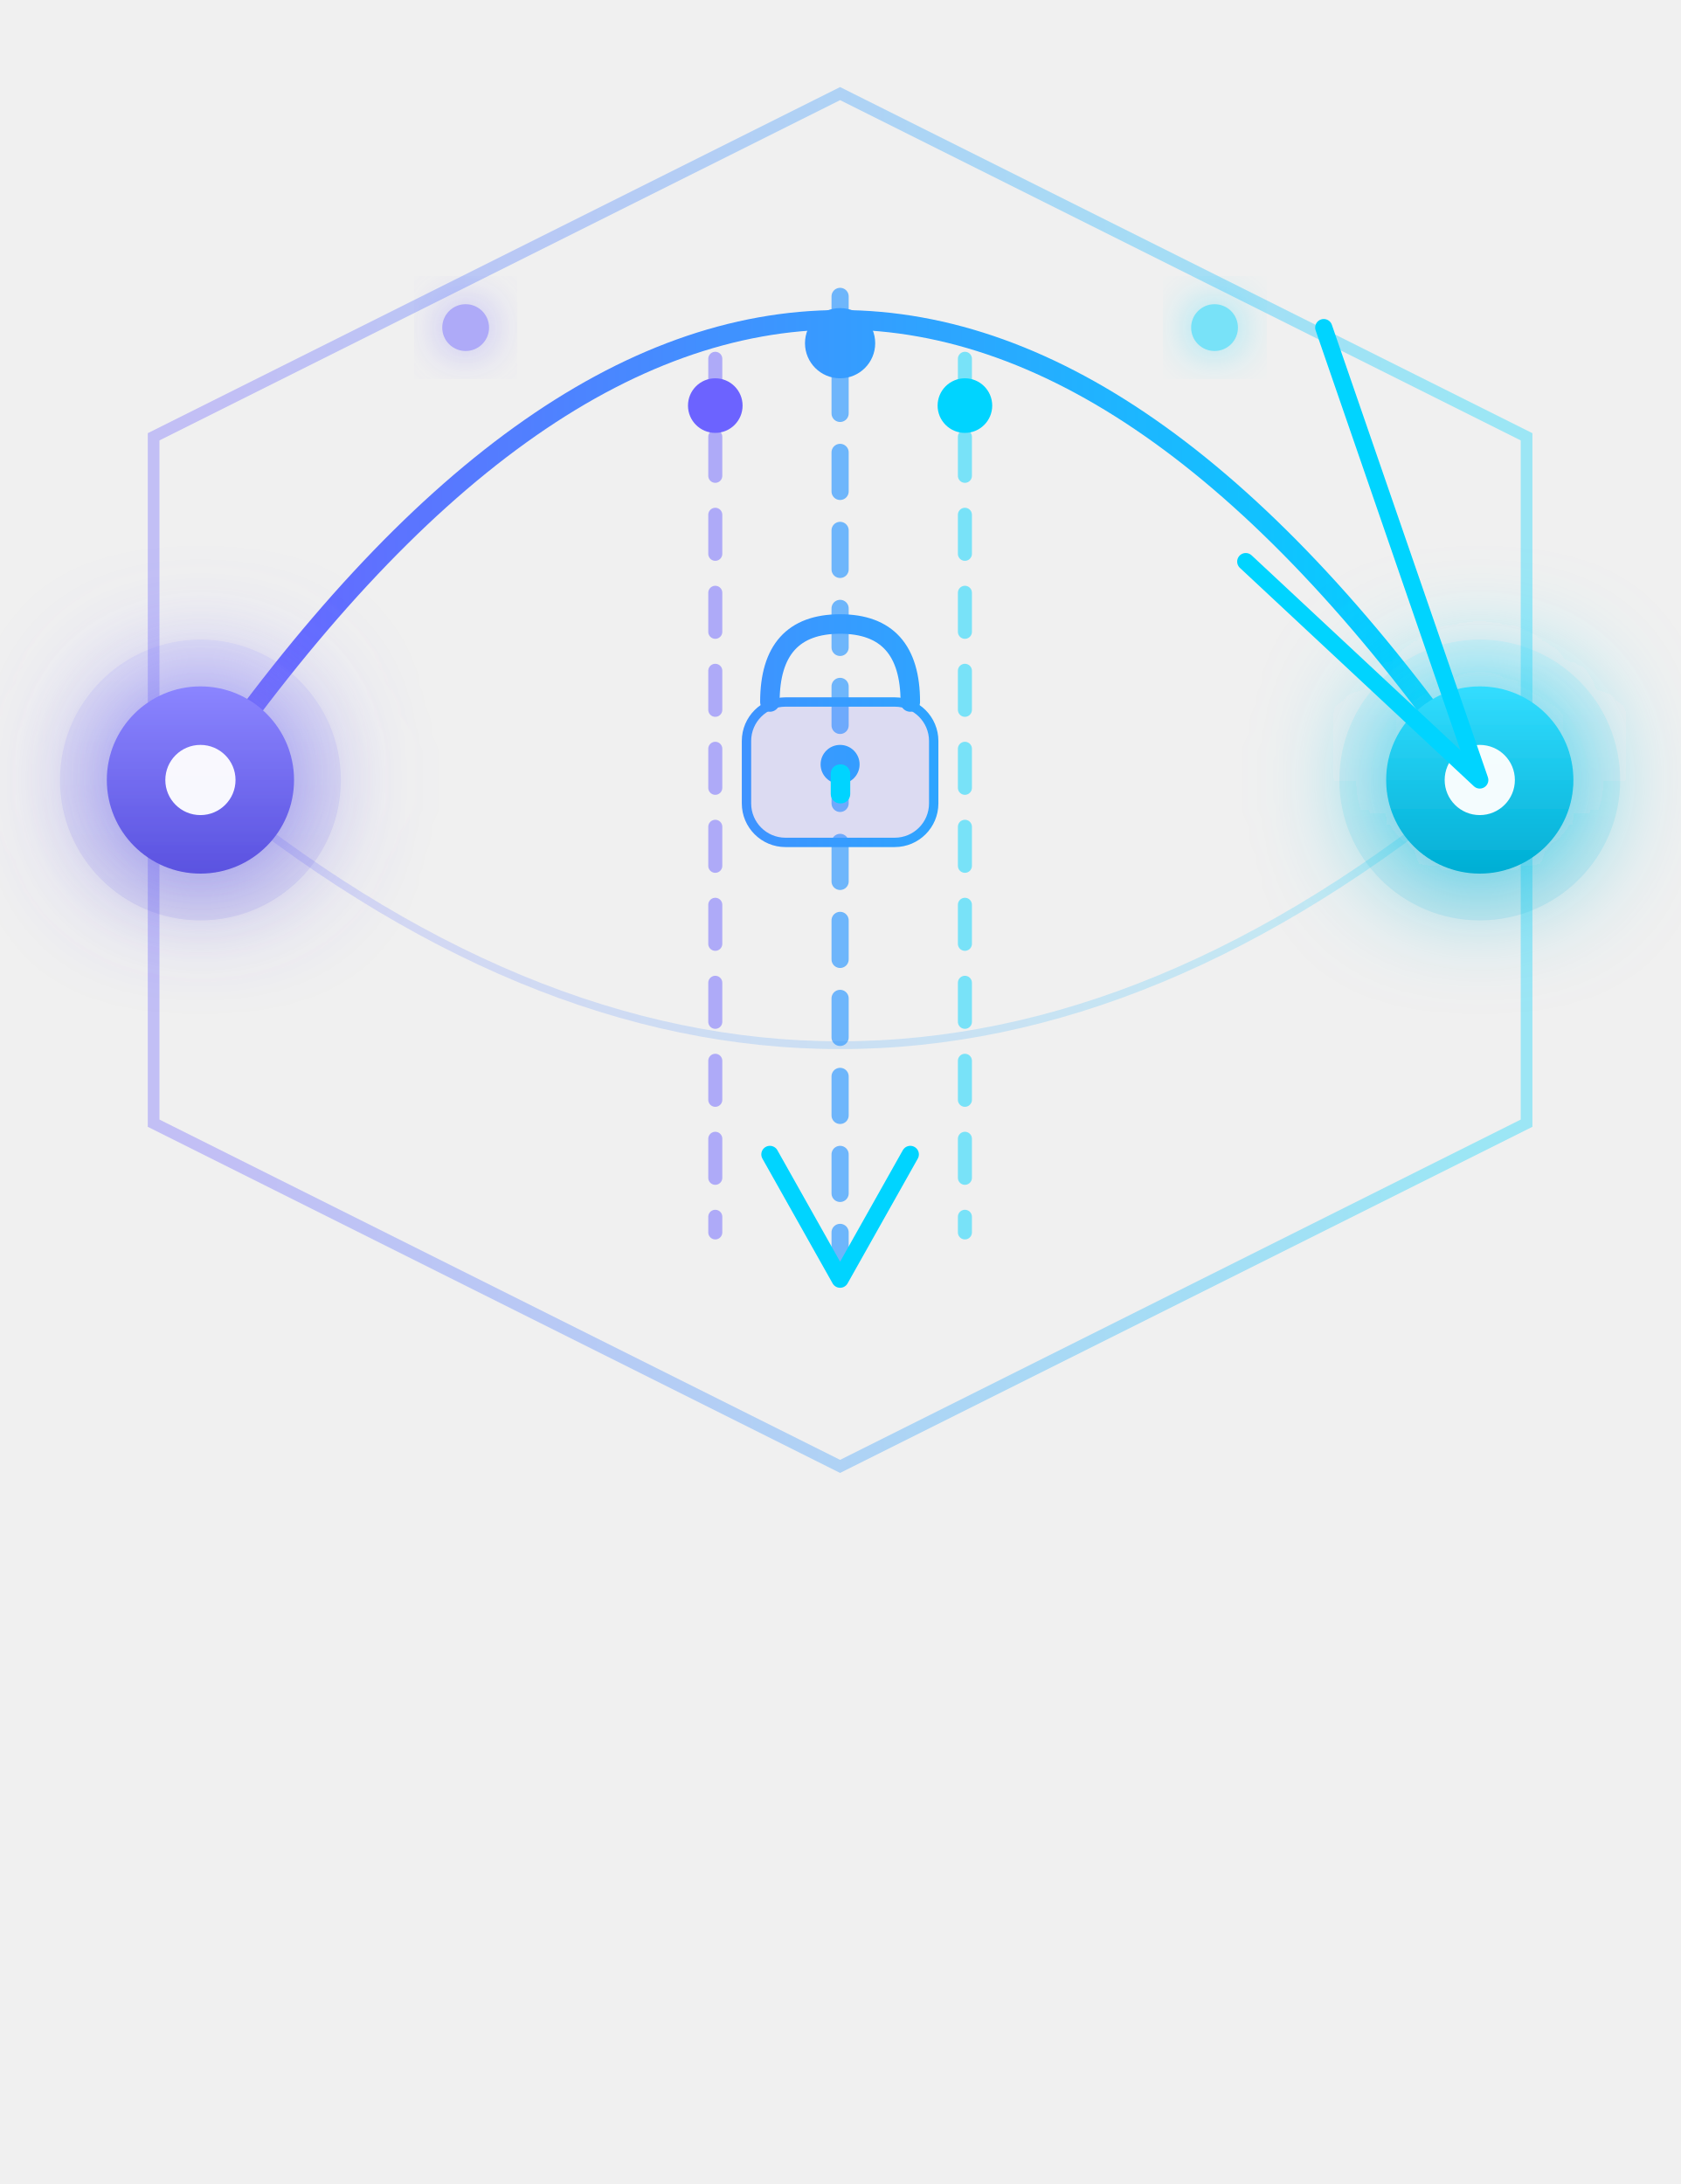
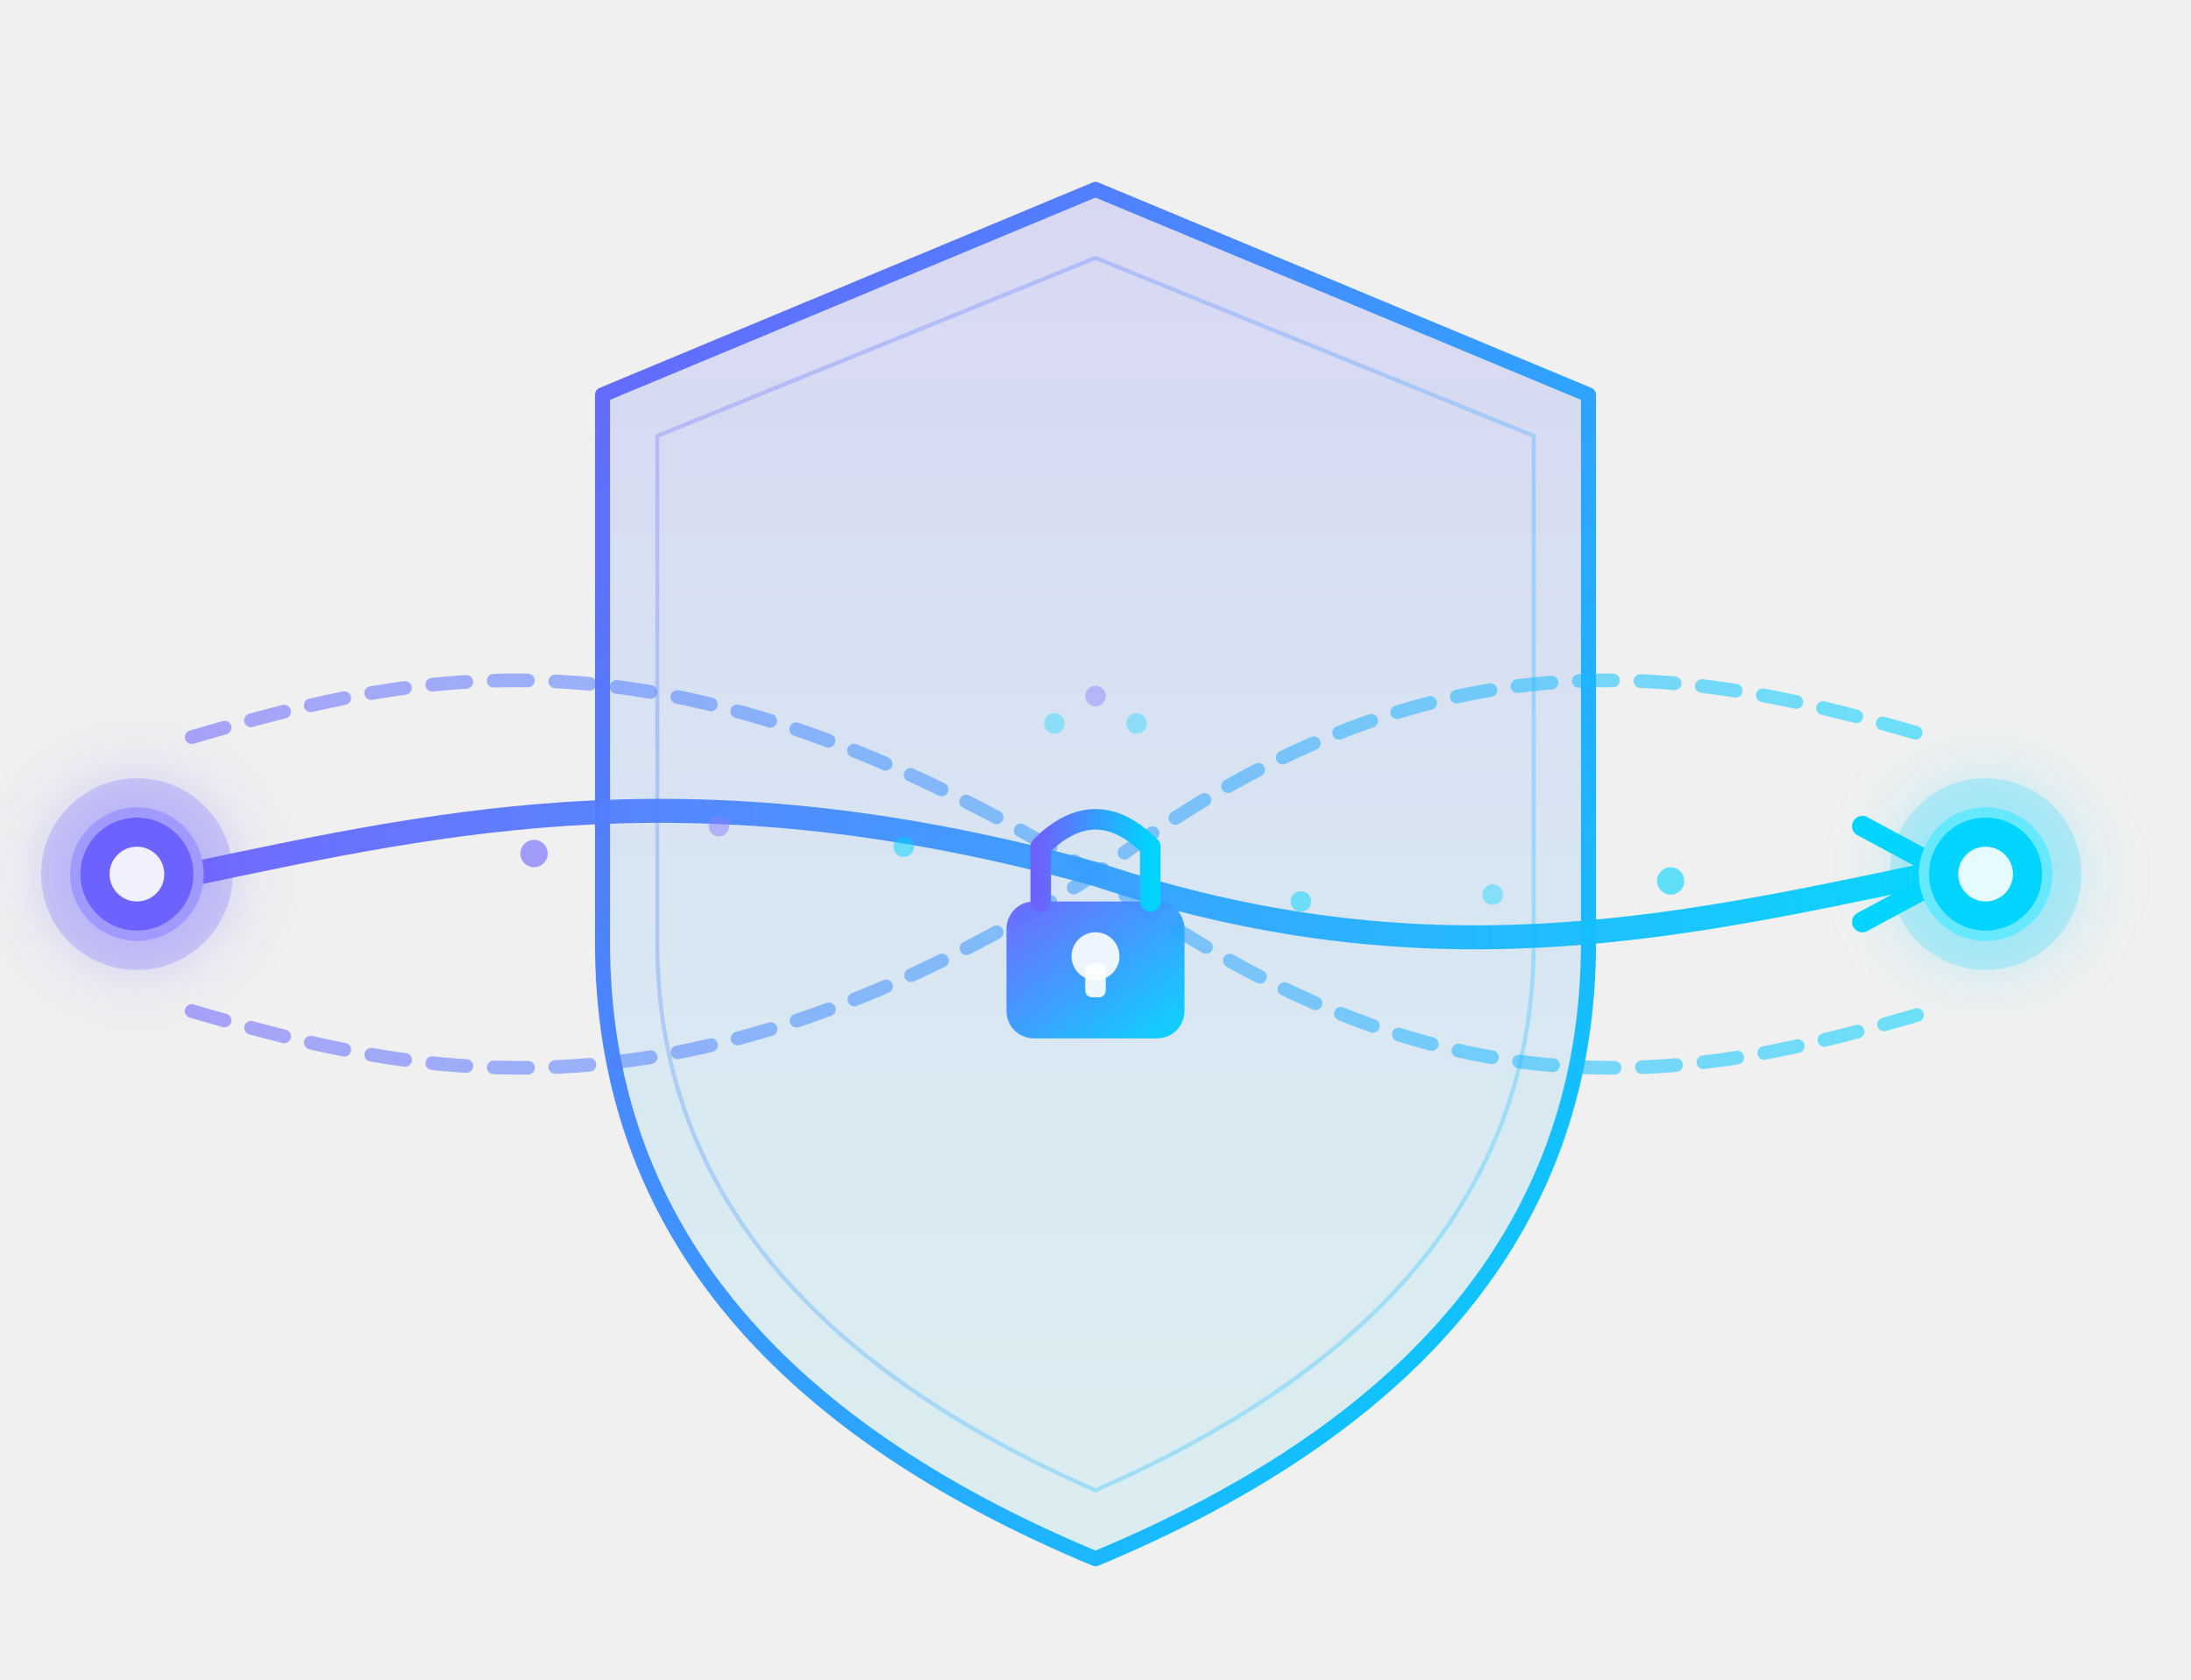
- <svg xmlns="http://www.w3.org/2000/svg" width="200" height="260" viewBox="0 0 200 280" fill="none">
+ <svg xmlns="http://www.w3.org/2000/svg" width="300" height="230" viewBox="90 90 320 230">
  <defs>
-     <linearGradient id="gArc" x1="20" y1="0" x2="180" y2="0" gradientUnits="userSpaceOnUse">
+     <linearGradient id="violet-cyan" x1="0" y1="0" x2="1" y2="1">
      <stop offset="0%" stop-color="#6c63ff" />
      <stop offset="100%" stop-color="#00d4ff" />
    </linearGradient>
-     <linearGradient id="gNode" x1="0" y1="0" x2="0" y2="1">
-       <stop offset="0%" stop-color="#8b85ff" />
-       <stop offset="100%" stop-color="#5a52e0" />
+     <linearGradient id="violet-cyan-h" x1="0" y1="0" x2="1" y2="0">
+       <stop offset="0%" stop-color="#6c63ff" />
+       <stop offset="100%" stop-color="#00d4ff" />
    </linearGradient>
-     <linearGradient id="gNodeR" x1="0" y1="0" x2="0" y2="1">
-       <stop offset="0%" stop-color="#33ddff" />
-       <stop offset="100%" stop-color="#00aed4" />
+     <linearGradient id="shield-fill" x1="0" y1="0" x2="0" y2="1">
+       <stop offset="0%" stop-color="#6c63ff" stop-opacity="0.18" />
+       <stop offset="100%" stop-color="#00d4ff" stop-opacity="0.08" />
    </linearGradient>
-     <filter id="glowL" x="-80%" y="-80%" width="260%" height="260%">
-       <feGaussianBlur stdDeviation="8" result="b" />
+     <filter id="node-glow" x="-50%" y="-50%" width="200%" height="200%">
+       <feGaussianBlur stdDeviation="5" result="blur" />
      <feMerge>
-         <feMergeNode in="b" />
+         <feMergeNode in="blur" />
        <feMergeNode in="SourceGraphic" />
      </feMerge>
    </filter>
-     <filter id="glowS" x="-60%" y="-60%" width="220%" height="220%">
-       <feGaussianBlur stdDeviation="3" result="b" />
-       <feMerge>
-         <feMergeNode in="b" />
-         <feMergeNode in="SourceGraphic" />
-       </feMerge>
-     </filter>
-     <style>
-     @keyframes dash { to { stroke-dashoffset: -20 } }
-     @keyframes blink { 0%,100%{opacity:0.25} 50%{opacity:0.9} }
-     .d1 { stroke-dasharray:5 5; animation: dash 1.8s linear infinite 0s }
-     .d2 { stroke-dasharray:5 5; animation: dash 1.8s linear infinite 0.6s }
-     .d3 { stroke-dasharray:5 5; animation: dash 1.8s linear infinite 1.2s }
-     .b1 { animation: blink 2.4s ease-in-out infinite 0s }
-     .b2 { animation: blink 2.4s ease-in-out infinite 0.8s }
-     .b3 { animation: blink 2.4s ease-in-out infinite 1.6s }
-   </style>
  </defs>
-   <polygon points="100,12 188,56 188,144 100,188 12,144 12,56" fill="none" stroke="url(#gArc)" stroke-width="1.5" opacity="0.35" />
-   <path d="M 18 100 Q 100 -18 182 100" fill="none" stroke="url(#gArc)" stroke-width="2.5" stroke-linecap="round" />
-   <path d="M 18 100 Q 100 168 182 100" fill="none" stroke="url(#gArc)" stroke-width="1" stroke-linecap="round" opacity="0.2" />
-   <circle cx="18" cy="100" r="18" fill="url(#gNode)" opacity="0.12" />
-   <circle cx="18" cy="100" r="12" fill="url(#gNode)" filter="url(#glowL)" />
-   <circle cx="18" cy="100" r="4.5" fill="white" opacity="0.95" />
-   <circle cx="182" cy="100" r="18" fill="url(#gNodeR)" opacity="0.12" />
-   <circle cx="182" cy="100" r="12" fill="url(#gNodeR)" filter="url(#glowL)" />
-   <circle cx="182" cy="100" r="4.5" fill="white" opacity="0.95" />
-   <line class="d1" x1="84" y1="46" x2="84" y2="158" stroke="#6c63ff" stroke-width="1.8" stroke-linecap="round" opacity="0.5" />
-   <line class="d2" x1="100" y1="38" x2="100" y2="164" stroke="url(#gArc)" stroke-width="2.2" stroke-linecap="round" opacity="0.7" />
-   <line class="d3" x1="116" y1="46" x2="116" y2="158" stroke="#00d4ff" stroke-width="1.8" stroke-linecap="round" opacity="0.5" />
-   <path d="M 91 148 L 100 164 L 109 148" fill="none" stroke="#00d4ff" stroke-width="2.2" stroke-linecap="round" stroke-linejoin="round" />
-   <path d="M 162 42 L 182 100 L 152 72" fill="none" stroke="#00d4ff" stroke-width="2.2" stroke-linecap="round" stroke-linejoin="round" />
-   <rect x="88" y="90" width="24" height="18" rx="5" fill="#6c63ff" opacity="0.15" />
-   <rect x="88" y="90" width="24" height="18" rx="5" fill="none" stroke="url(#gArc)" stroke-width="1.2" />
-   <path d="M 91 90 Q 91 80 100 80 Q 109 80 109 90" fill="none" stroke="url(#gArc)" stroke-width="2.5" stroke-linecap="round" />
-   <circle cx="100" cy="98" r="2.5" fill="url(#gArc)" />
-   <rect x="98.8" y="98" width="2.5" height="5" rx="1.2" fill="#00d4ff" />
-   <circle class="b1" cx="84" cy="52" r="3.5" fill="#6c63ff" />
-   <circle class="b2" cx="100" cy="44" r="4.5" fill="url(#gArc)" />
-   <circle class="b3" cx="116" cy="52" r="3.5" fill="#00d4ff" />
-   <circle cx="52" cy="42" r="3" fill="#6c63ff" opacity="0.5" filter="url(#glowS)" />
-   <circle cx="148" cy="42" r="3" fill="#00d4ff" opacity="0.5" filter="url(#glowS)" />
+   <path d="M250 110 L322 140 L322 220 Q322 280 250 310 Q178 280 178 220 L178 140 Z" fill="url(#shield-fill)" stroke="url(#violet-cyan)" stroke-width="2.2" stroke-linejoin="round" />
+   <path d="M250 120 L314 146 L314 220 Q314 272 250 300 Q186 272 186 220 L186 146 Z" fill="none" stroke="url(#violet-cyan)" stroke-width="0.6" stroke-linejoin="round" opacity="0.3" />
+   <path d="M118 190 C152 180, 188 172, 250 210 C302 248, 338 240, 372 230" fill="none" stroke="url(#violet-cyan-h)" stroke-width="2" stroke-linecap="round" opacity="0.55" stroke-dasharray="5 4" />
+   <path d="M118 210 C156 202, 192 194, 250 210 C298 226, 334 218, 372 210" fill="none" stroke="url(#violet-cyan-h)" stroke-width="3.5" stroke-linecap="round" opacity="0.95" />
+   <path d="M118 230 C152 240, 190 248, 250 210 C300 172, 338 180, 372 190" fill="none" stroke="url(#violet-cyan-h)" stroke-width="2" stroke-linecap="round" opacity="0.55" stroke-dasharray="5 4" />
+   <path d="M362 203 L375 210 L362 217" fill="none" stroke="#00d4ff" stroke-width="3" stroke-linecap="round" stroke-linejoin="round" />
+   <g filter="url(#node-glow)">
+     <circle cx="110" cy="210" r="14" fill="#6c63ff" opacity="0.25" />
+   </g>
+   <circle cx="110" cy="210" r="9" fill="#6c63ff" stroke="#a09aff" stroke-width="1.5" />
+   <circle cx="110" cy="210" r="4" fill="white" opacity="0.9" />
+   <g filter="url(#node-glow)">
+     <circle cx="380" cy="210" r="14" fill="#00d4ff" opacity="0.2" />
+   </g>
+   <circle cx="380" cy="210" r="9" fill="#00d4ff" stroke="#66e8ff" stroke-width="1.5" />
+   <circle cx="380" cy="210" r="4" fill="white" opacity="0.9" />
+   <rect x="237" y="214" width="26" height="20" rx="4" fill="url(#violet-cyan)" opacity="0.95" />
+   <path d="M242 214 L242 206 Q250 198 258 206 L258 214" fill="none" stroke="url(#violet-cyan-h)" stroke-width="3" stroke-linecap="round" stroke-linejoin="round" />
+   <circle cx="250" cy="222" r="3.5" fill="white" opacity="0.9" />
+   <rect x="248.5" y="223" width="3" height="5" rx="1" fill="white" opacity="0.9" />
+   <circle cx="168" cy="207" r="2" fill="#6c63ff" opacity="0.6" />
+   <circle cx="195" cy="203" r="1.5" fill="#8880ff" opacity="0.5" />
+   <circle cx="222" cy="206" r="1.5" fill="#00d4ff" opacity="0.5" />
+   <circle cx="280" cy="214" r="1.5" fill="#00d4ff" opacity="0.5" />
+   <circle cx="308" cy="213" r="1.5" fill="#33daff" opacity="0.5" />
+   <circle cx="334" cy="211" r="2" fill="#00d4ff" opacity="0.6" />
+   <circle cx="244" cy="188" r="1.5" fill="#00d4ff" opacity="0.35" />
+   <circle cx="250" cy="184" r="1.5" fill="#6c63ff" opacity="0.35" />
+   <circle cx="256" cy="188" r="1.5" fill="#00d4ff" opacity="0.35" />
</svg>
